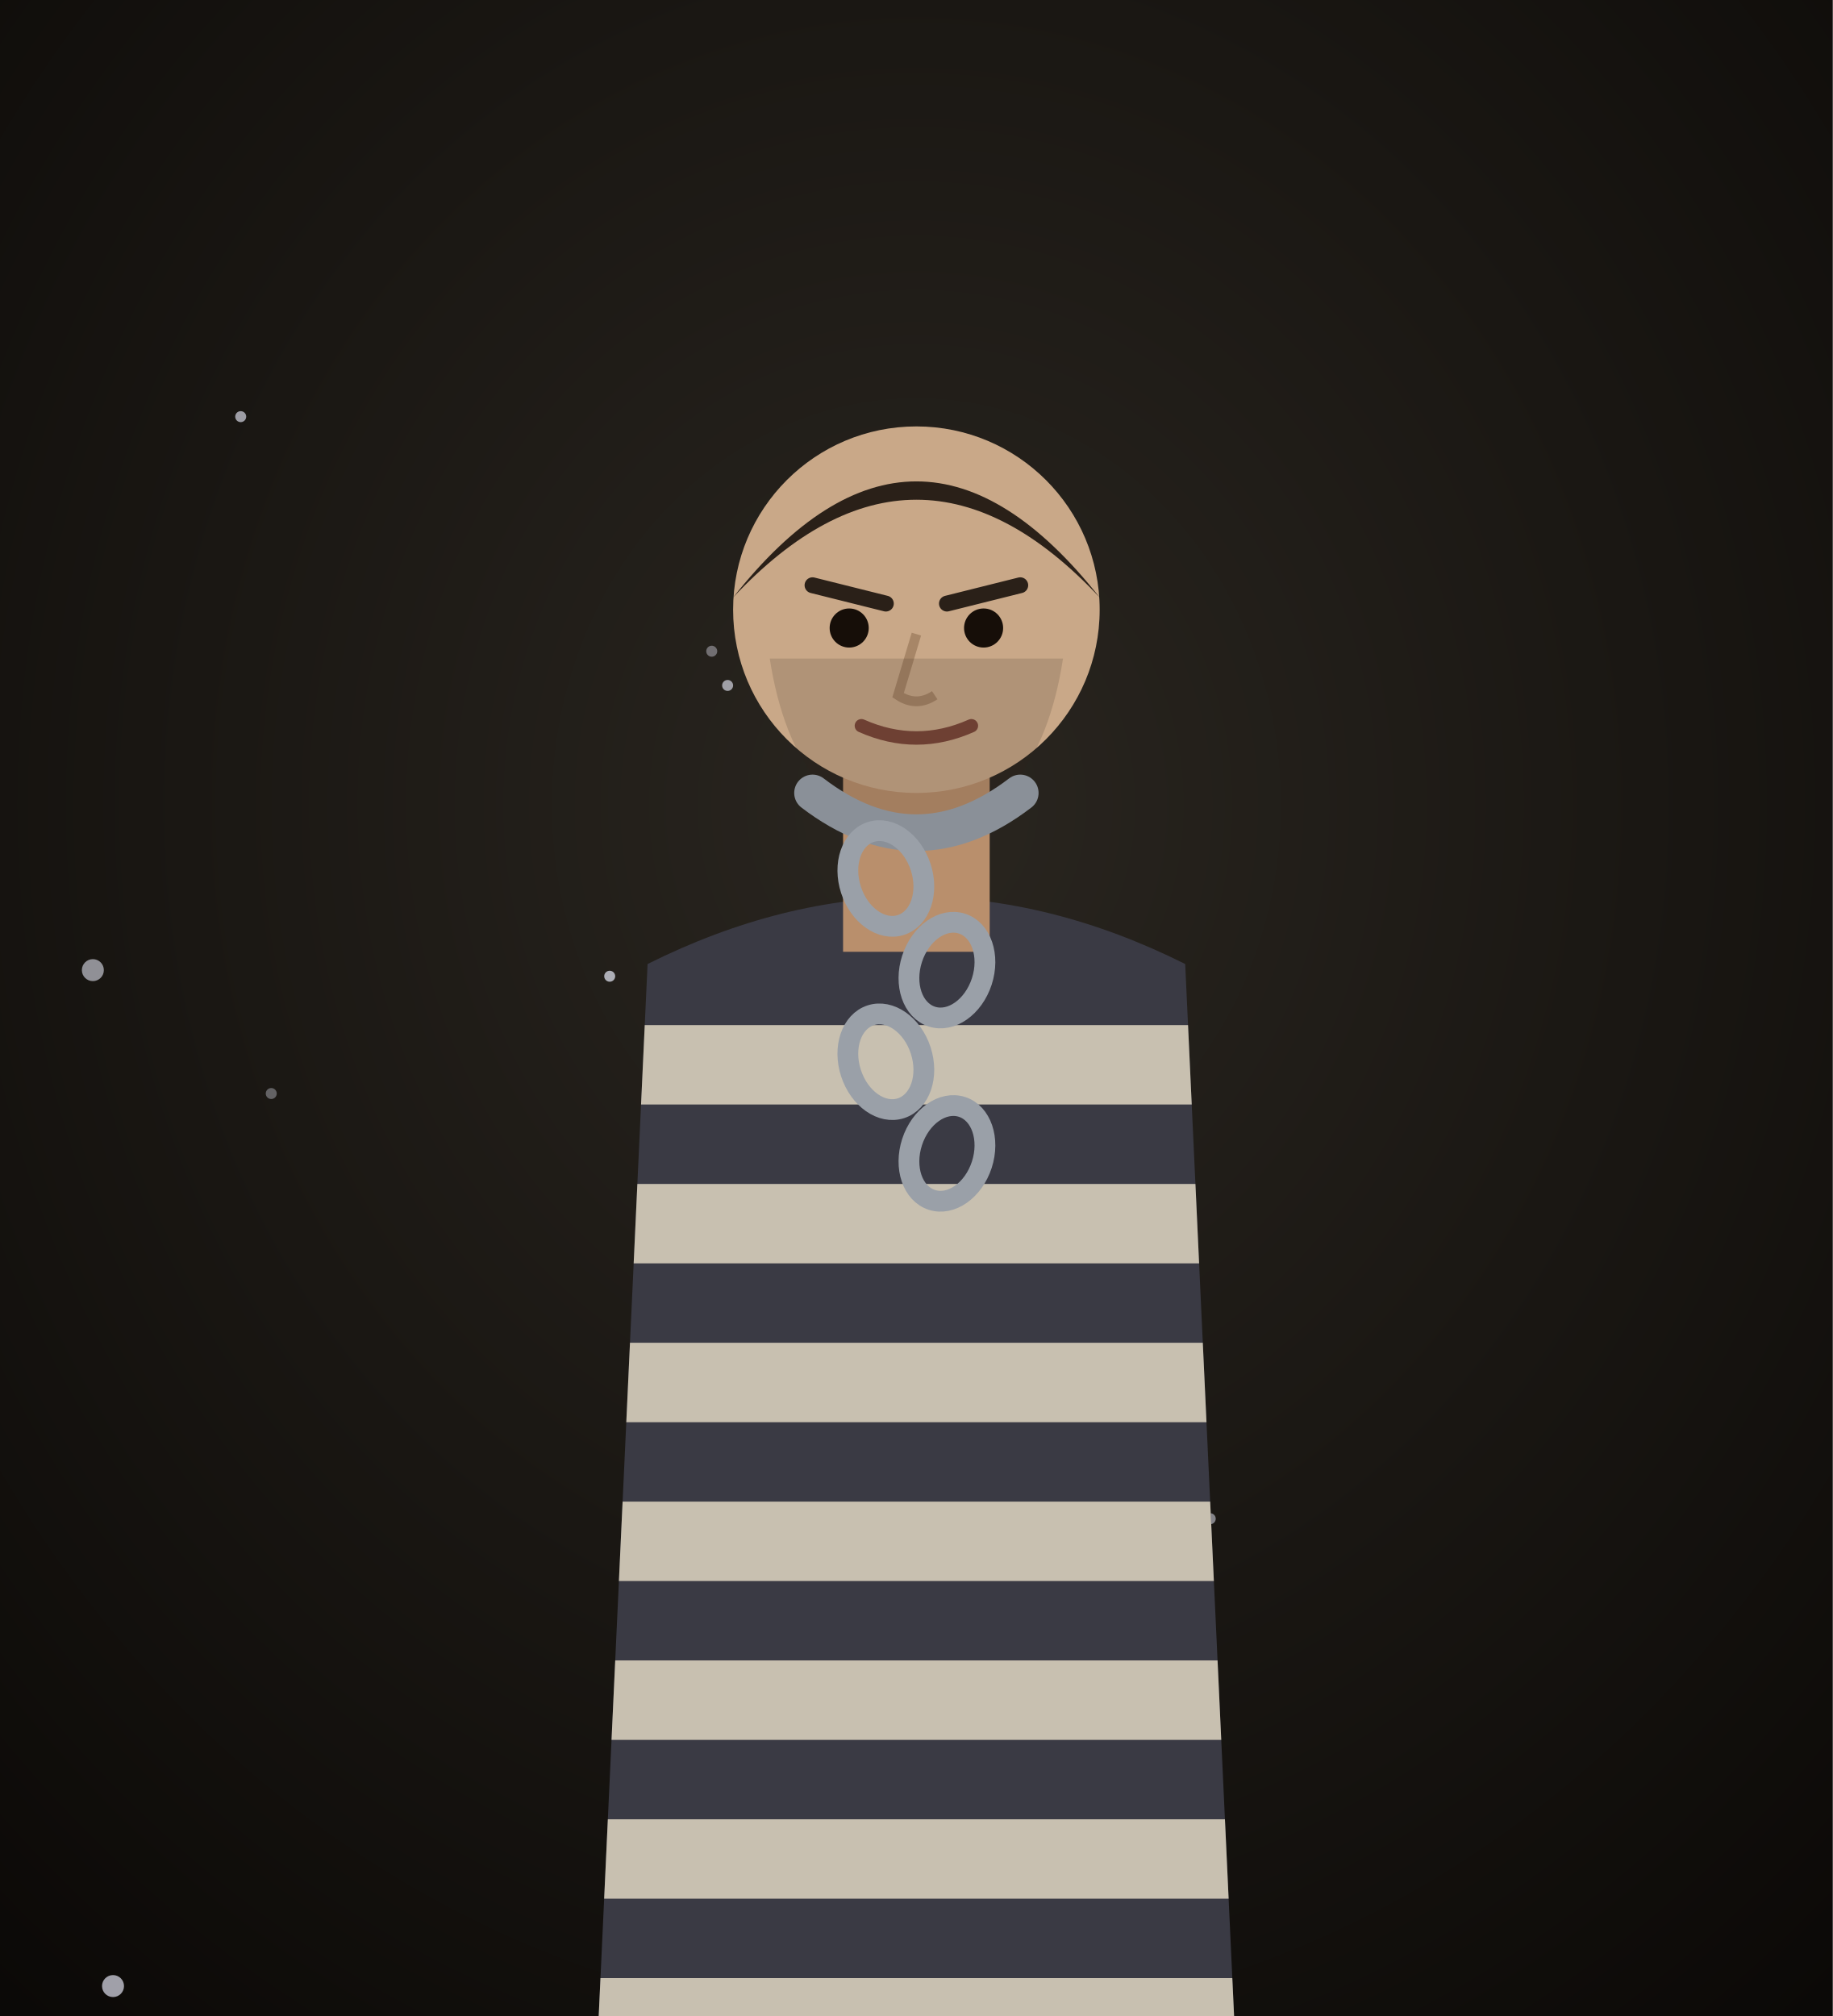
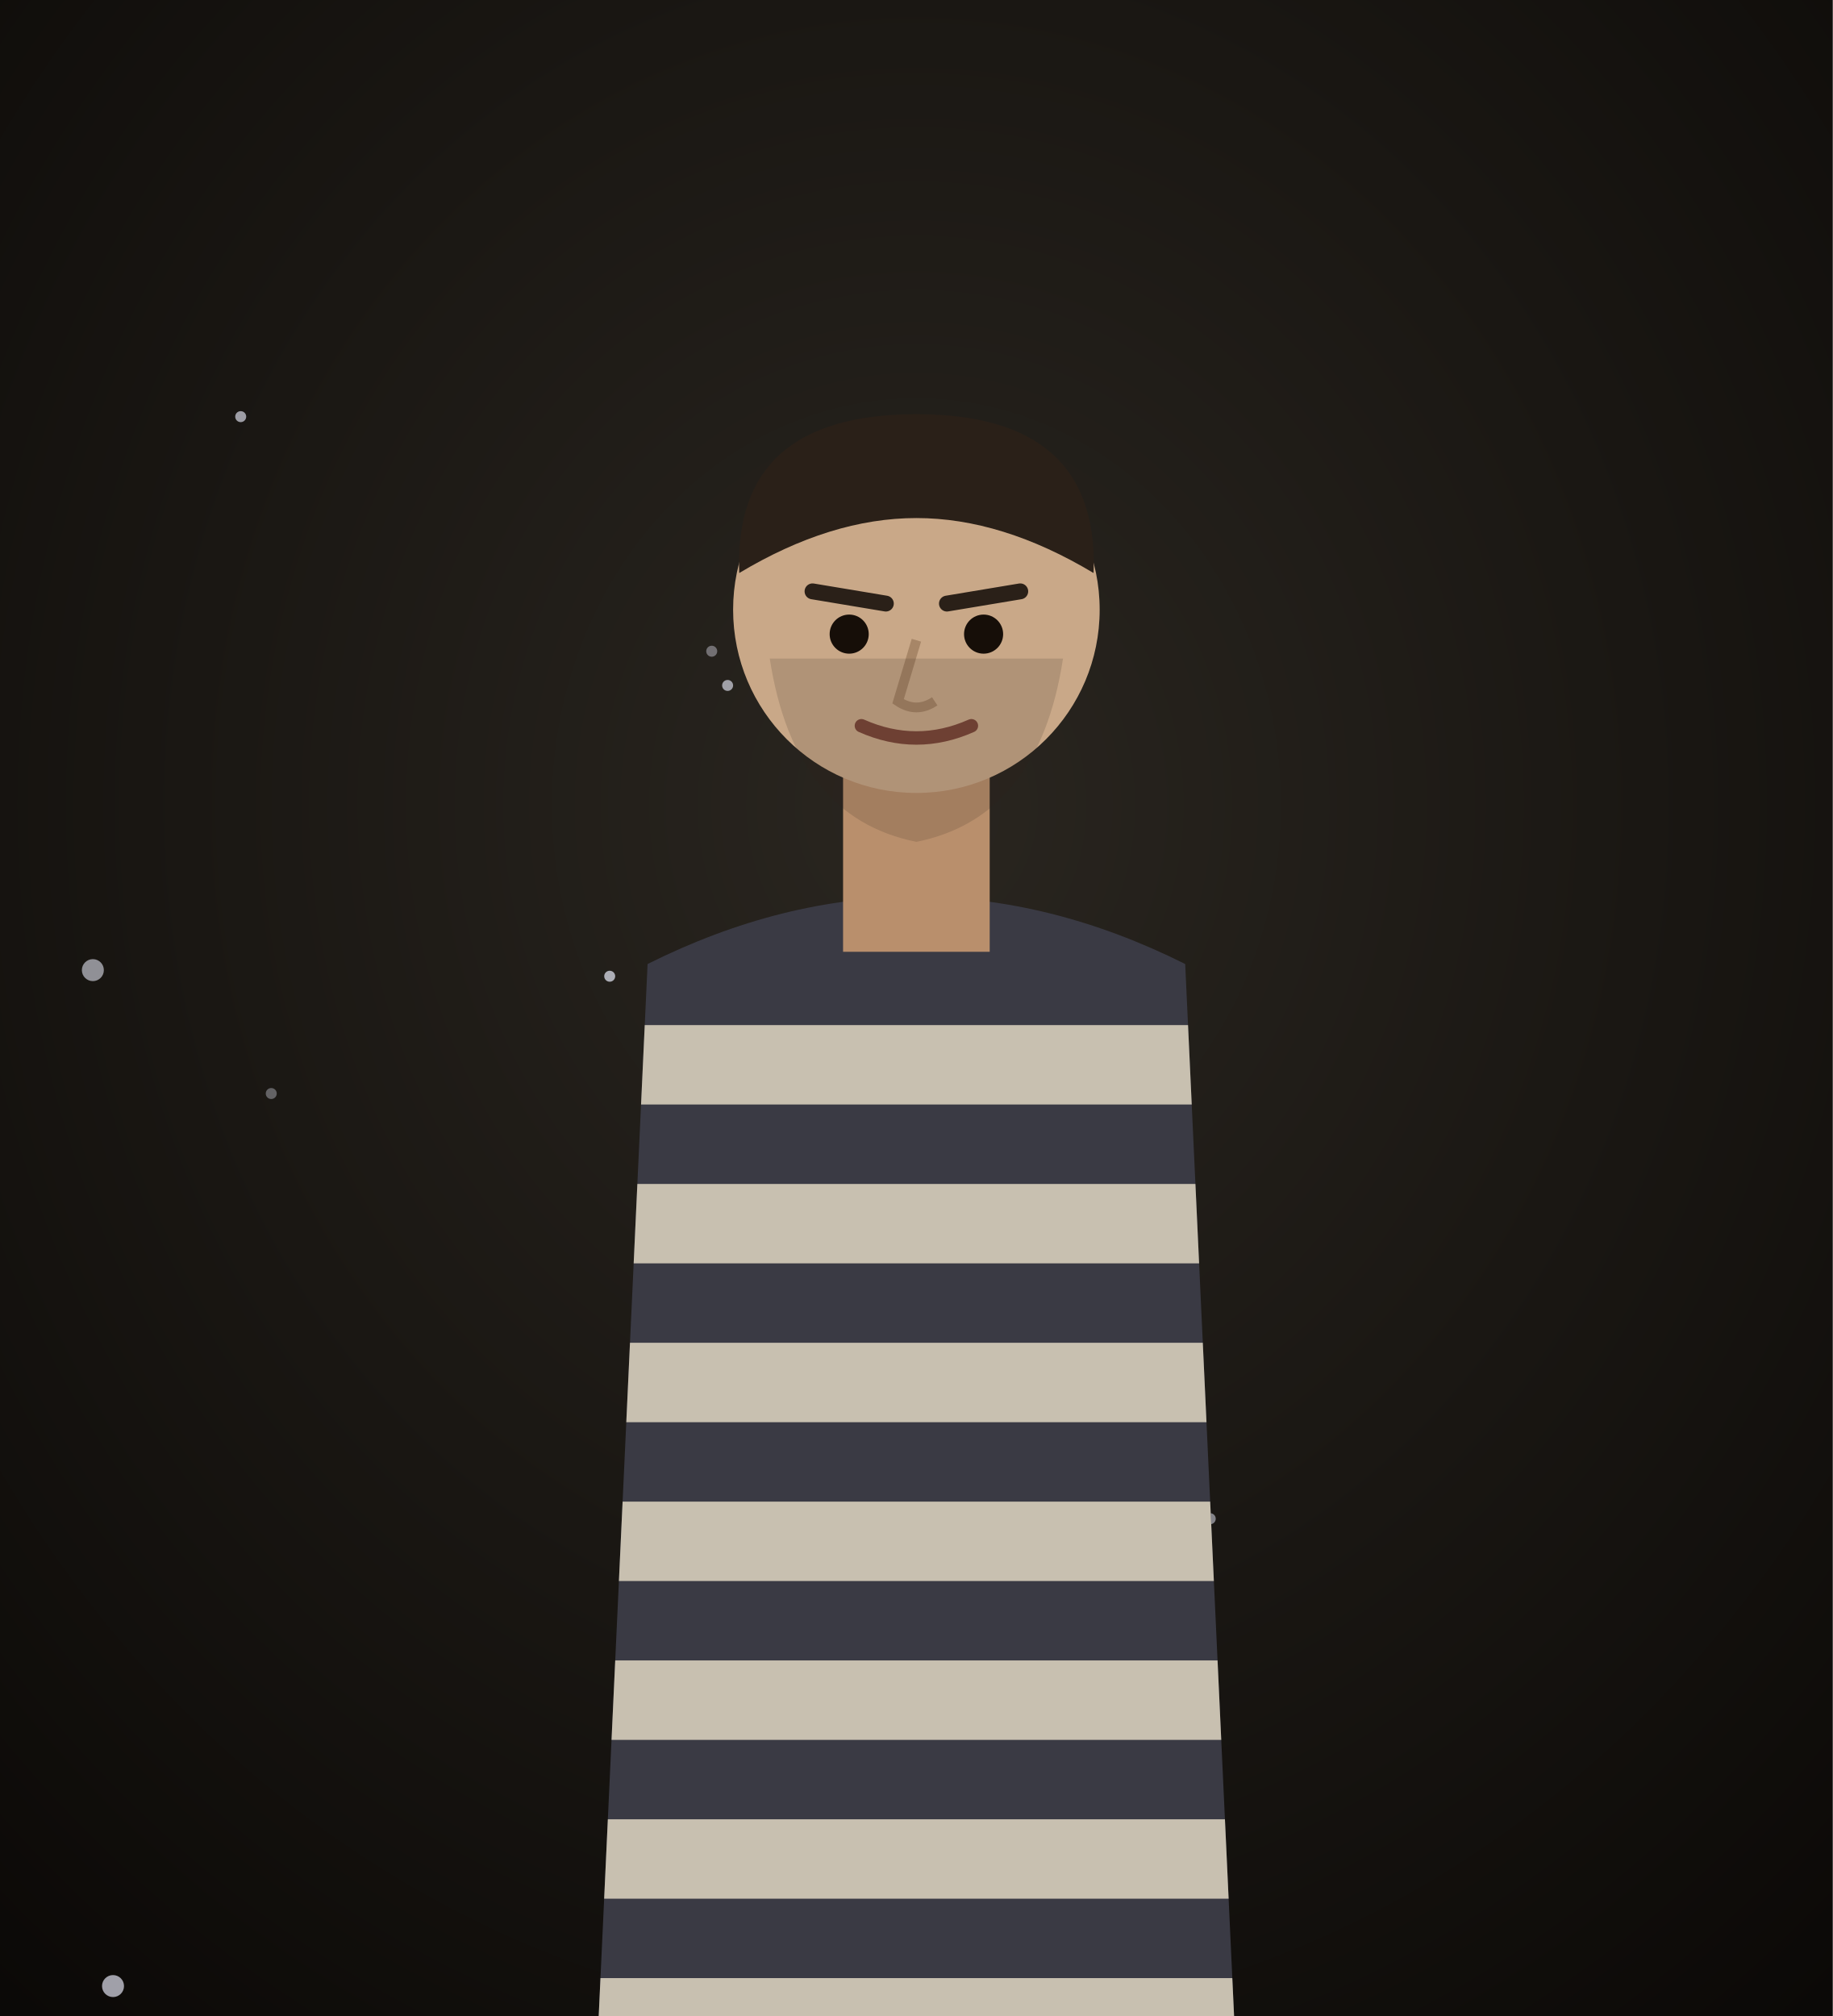
<svg xmlns="http://www.w3.org/2000/svg" viewBox="0 0 300 330" width="300" height="330">
  <defs>
    <radialGradient id="bb-bg" cx="50%" cy="40%" r="80%">
      <stop offset="0%" stop-color="#2a2620" />
      <stop offset="100%" stop-color="#0a0806" />
    </radialGradient>
    <clipPath id="bb-torso">
      <path d="M98,330 L106,157.8 q44,-22 88,0 L202,330 Z" />
    </clipPath>
  </defs>
  <rect width="300" height="330" fill="url(#bb-bg)" />
  <circle cx="15.2" cy="158.8" r="1.8" fill="#eef0ff" opacity="0.56" />
  <circle cx="99.8" cy="159.8" r="0.9" fill="#eef0ff" opacity="0.68" />
  <circle cx="116.5" cy="106.6" r="0.9" fill="#eef0ff" opacity="0.38" />
  <circle cx="39.4" cy="68.2" r="0.9" fill="#eef0ff" opacity="0.62" />
  <circle cx="198.1" cy="248.6" r="0.9" fill="#eef0ff" opacity="0.50" />
  <circle cx="44.4" cy="179.0" r="0.9" fill="#eef0ff" opacity="0.34" />
  <circle cx="119.1" cy="112.2" r="0.9" fill="#eef0ff" opacity="0.61" />
  <circle cx="18.5" cy="325.1" r="1.8" fill="#eef0ff" opacity="0.65" />
  <circle cx="161.2" cy="312.5" r="0.9" fill="#eef0ff" opacity="0.44" />
  <circle cx="154.4" cy="180.5" r="1.8" fill="#eef0ff" opacity="0.39" />
  <path d="M98,330 L106,157.8 q44,-22 88,0 L202,330 Z" fill="#3a3a44" />
  <g clip-path="url(#bb-torso)">
    <rect x="90" y="167.8" width="120" height="13" fill="#c8c0b0" />
    <rect x="90" y="193.8" width="120" height="13" fill="#c8c0b0" />
    <rect x="90" y="219.8" width="120" height="13" fill="#c8c0b0" />
    <rect x="90" y="245.8" width="120" height="13" fill="#c8c0b0" />
    <rect x="90" y="271.8" width="120" height="13" fill="#c8c0b0" />
    <rect x="90" y="297.8" width="120" height="13" fill="#c8c0b0" />
    <rect x="90" y="323.8" width="120" height="13" fill="#c8c0b0" />
    <rect x="90" y="349.8" width="120" height="13" fill="#c8c0b0" />
  </g>
  <rect x="138" y="121.8" width="24" height="34" fill="#b98f6c" />
  <circle cx="150" cy="99.8" r="30" fill="#c9a888" />
-   <path d="M120,97.8 Q150,59.8 180,97.8 Q165,81.8 150,81.8 Q135,81.8 120,97.8 Z" fill="#2a2018" />
-   <path d="M133,95.8 l12,3 M155,98.8 l12,-3" stroke="#2a2018" stroke-width="2.6" stroke-linecap="round" />
-   <circle cx="139" cy="102.8" r="3.2" fill="#160e08" />
-   <circle cx="161" cy="102.8" r="3.2" fill="#160e08" />
-   <path d="M150,103.8 l-3,10 q3,2 6,0" stroke="#8a6a4c" stroke-width="1.6" fill="none" opacity="0.55" />
+   <path d="M121,93.8 Q120,67.8 150,67.8 Q180,67.8 179,93.8 Q164,84.8 150,84.8 Q136,84.8 121,93.8 Z" fill="#2a2018" />
+   <path d="M133,96.8 l12,2 M155,98.8 l12,-2" stroke="#2a2018" stroke-width="2.6" stroke-linecap="round" />
+   <circle cx="139" cy="103.8" r="3.2" fill="#160e08" />
+   <circle cx="161" cy="103.8" r="3.2" fill="#160e08" />
+   <path d="M150,104.8 l-3,10 q3,2 6,0" stroke="#8a6a4c" stroke-width="1.6" fill="none" opacity="0.55" />
  <path d="M141,118.8 q9,4 18,0" stroke="#7a4638" stroke-width="2.2" fill="none" stroke-linecap="round" />
  <path d="M126,107.8 q4,26 24,30 q20,-4 24,-30" fill="#2a2018" opacity="0.16" />
-   <path d="M133,129.8 q17,13 34,0" fill="none" stroke="#8a9098" stroke-width="6" stroke-linecap="round" />
-   <ellipse cx="145" cy="143.8" rx="6" ry="8" fill="none" stroke="#9aa0a8" stroke-width="3.4" transform="rotate(-18 145 143.8)" />
-   <ellipse cx="155" cy="158.8" rx="6" ry="8" fill="none" stroke="#9aa0a8" stroke-width="3.4" transform="rotate(18 155 158.8)" />
-   <ellipse cx="145" cy="173.8" rx="6" ry="8" fill="none" stroke="#9aa0a8" stroke-width="3.4" transform="rotate(-18 145 173.8)" />
-   <ellipse cx="155" cy="188.8" rx="6" ry="8" fill="none" stroke="#9aa0a8" stroke-width="3.4" transform="rotate(18 155 188.8)" />
</svg>
